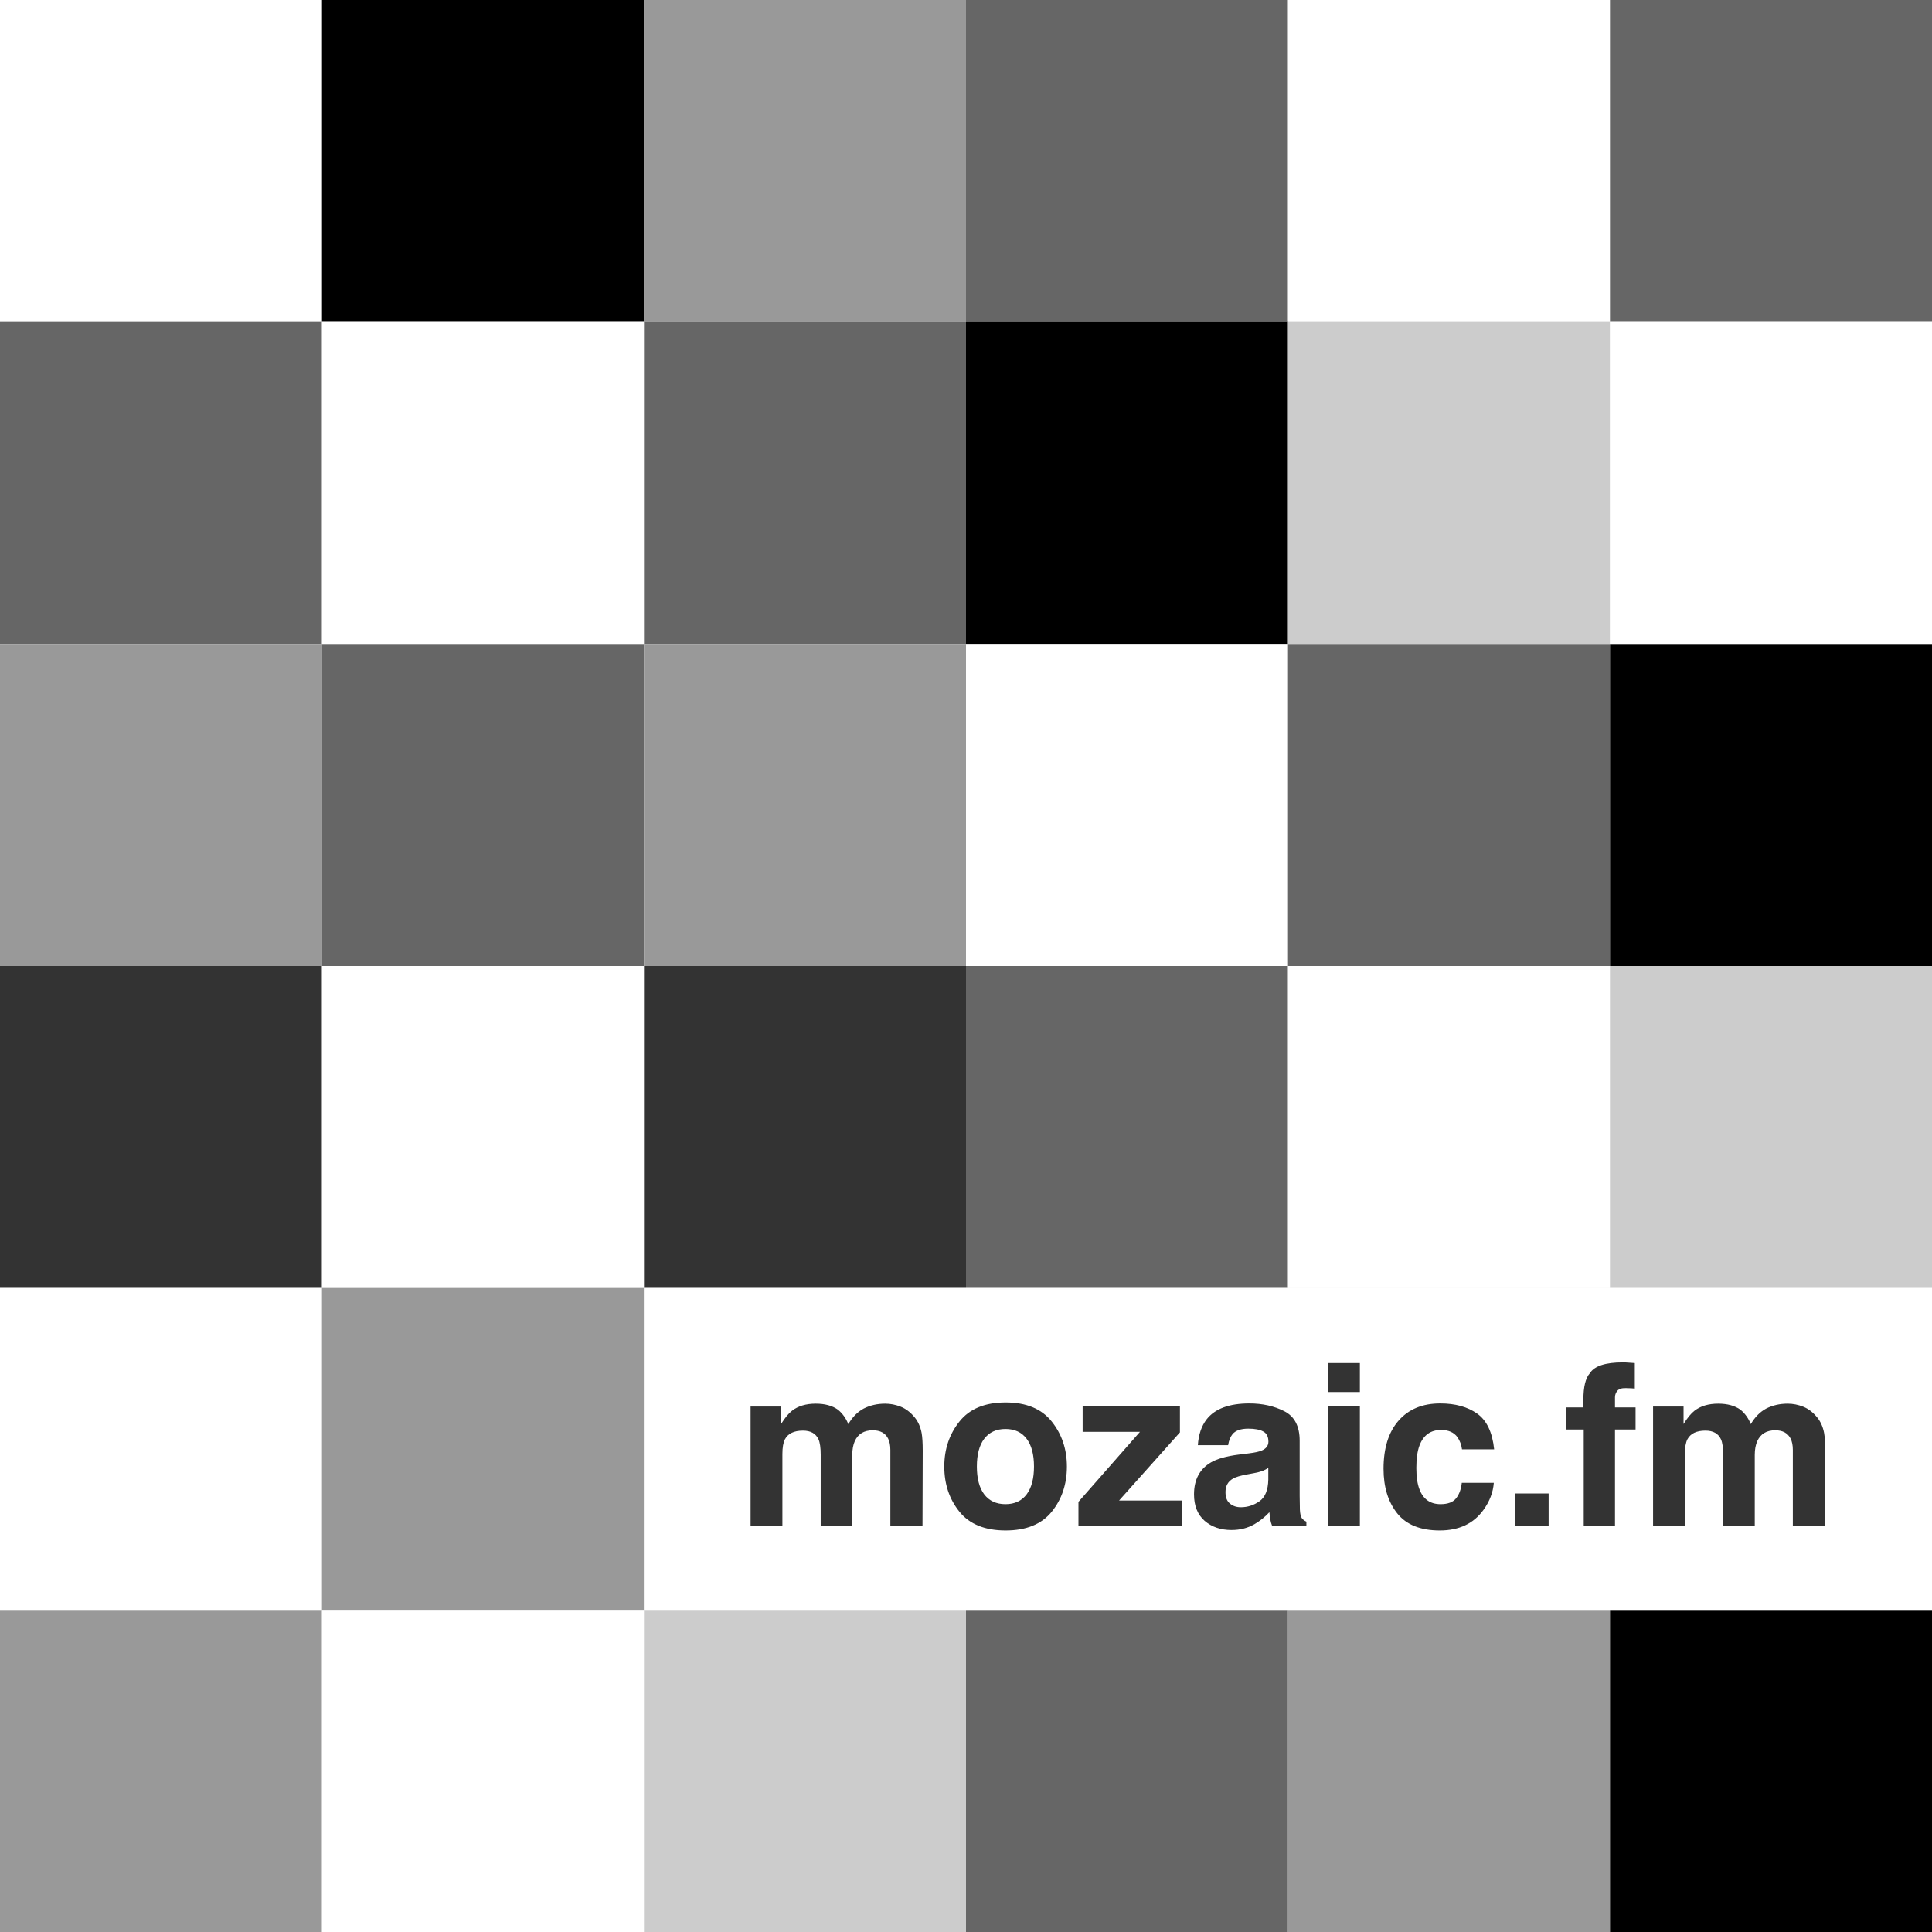
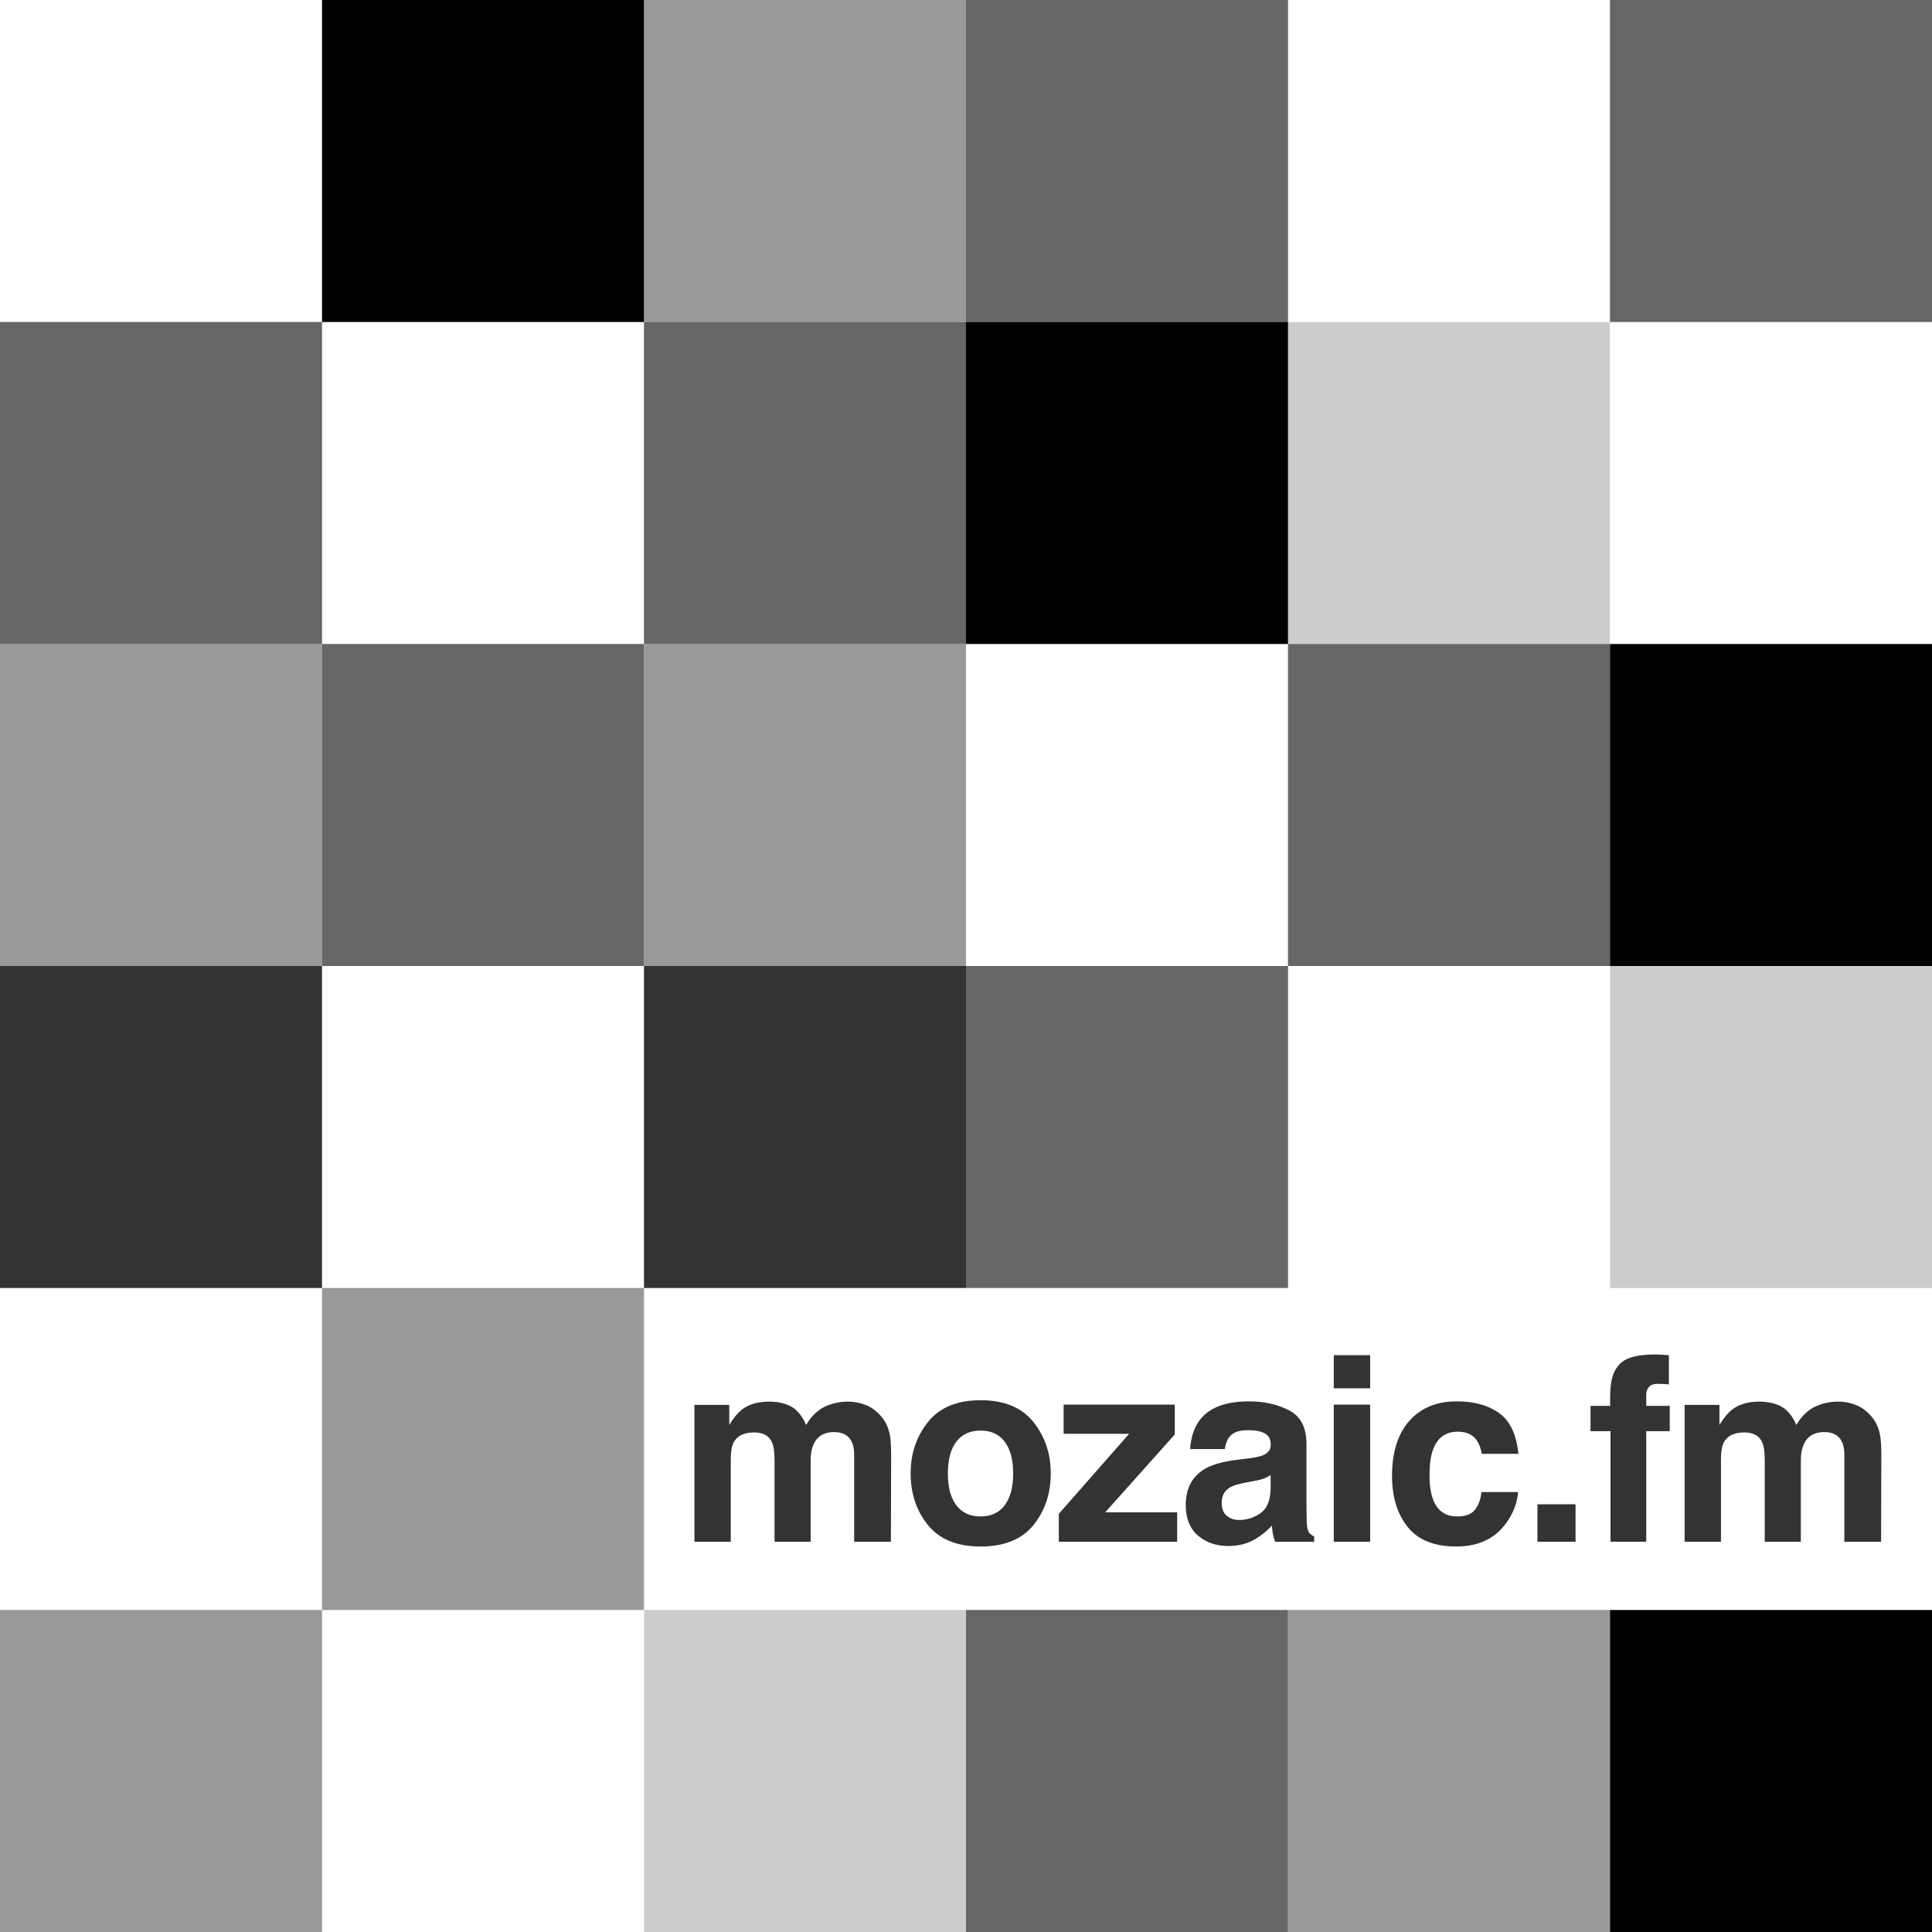
- <svg xmlns="http://www.w3.org/2000/svg" width="600" height="600" viewBox="0 0 600 600" fill="none">
-   <rect x="0" y="0" width="100" height="100" fill="#fff" />
-   <rect x="100" y="0" width="100" height="100" fill="#000" />
-   <rect x="200" y="0" width="100" height="100" fill="#999" />
-   <rect x="300" y="0" width="100" height="100" fill="#666" />
-   <rect x="400" y="0" width="100" height="100" fill="#fff" />
-   <rect x="500" y="0" width="100" height="100" fill="#666" />
-   <rect x="0" y="100" width="100" height="100" fill="#666" />
-   <rect x="100" y="100" width="100" height="100" fill="#fff" />
-   <rect x="200" y="100" width="100" height="100" fill="#666" />
-   <rect x="300" y="100" width="100" height="100" fill="#000" />
-   <rect x="400" y="100" width="100" height="100" fill="#ccc" />
-   <rect x="500" y="100" width="100" height="100" fill="#fff" />
-   <rect x="0" y="200" width="100" height="100" fill="#999" />
-   <rect x="100" y="200" width="100" height="100" fill="#666" />
-   <rect x="200" y="200" width="100" height="100" fill="#999" />
-   <rect x="300" y="200" width="100" height="100" fill="#fff" />
-   <rect x="400" y="200" width="100" height="100" fill="#666" />
-   <rect x="500" y="200" width="100" height="100" fill="#000" />
-   <rect x="0" y="300" width="100" height="100" fill="#333" />
-   <rect x="100" y="300" width="100" height="100" fill="#fff" />
-   <rect x="200" y="300" width="100" height="100" fill="#333" />
-   <rect x="300" y="300" width="100" height="100" fill="#666" />
-   <rect x="400" y="300" width="100" height="100" fill="#fff" />
-   <rect x="500" y="300" width="100" height="100" fill="#ccc" />
-   <rect x="0" y="400" width="100" height="100" fill="#fff" />
-   <rect x="100" y="400" width="100" height="100" fill="#999" />
-   <rect x="200" y="400" width="400" height="100" fill="#fff" />
-   <path fill="#333" d="M254.189 446.998C253.369 445.198 251.763 444.298 249.37 444.298C246.59 444.298 244.722 445.198 243.765 446.998C243.241 448.023 242.979 449.55 242.979 451.578V474H233.101V436.812H242.568V442.247C243.776 440.31 244.915 438.932 245.986 438.111C247.878 436.653 250.327 435.924 253.335 435.924C256.183 435.924 258.485 436.55 260.239 437.804C261.652 438.966 262.723 440.458 263.452 442.281C264.728 440.094 266.312 438.487 268.203 437.462C270.208 436.437 272.441 435.924 274.902 435.924C276.543 435.924 278.161 436.243 279.756 436.881C281.351 437.519 282.798 438.635 284.097 440.23C285.145 441.529 285.851 443.124 286.216 445.016C286.444 446.269 286.558 448.103 286.558 450.519L286.489 474H276.509V450.279C276.509 448.867 276.281 447.704 275.825 446.793C274.959 445.061 273.364 444.195 271.04 444.195C268.351 444.195 266.494 445.312 265.469 447.545C264.945 448.73 264.683 450.154 264.683 451.817V474H254.873V451.817C254.873 449.607 254.645 448.001 254.189 446.998ZM326.616 441.461C329.761 445.403 331.333 450.063 331.333 455.44C331.333 460.909 329.761 465.592 326.616 469.488C323.472 473.362 318.698 475.299 312.295 475.299C305.892 475.299 301.118 473.362 297.974 469.488C294.829 465.592 293.257 460.909 293.257 455.44C293.257 450.063 294.829 445.403 297.974 441.461C301.118 437.519 305.892 435.548 312.295 435.548C318.698 435.548 323.472 437.519 326.616 441.461ZM312.261 443.785C309.412 443.785 307.214 444.799 305.664 446.827C304.137 448.832 303.374 451.703 303.374 455.44C303.374 459.177 304.137 462.06 305.664 464.088C307.214 466.116 309.412 467.13 312.261 467.13C315.109 467.13 317.297 466.116 318.823 464.088C320.35 462.06 321.113 459.177 321.113 455.44C321.113 451.703 320.35 448.832 318.823 446.827C317.297 444.799 315.109 443.785 312.261 443.785ZM367.085 474H334.922V466.412L354.028 444.674H336.221V436.744H366.436V444.845L347.534 466.002H367.085V474ZM374.741 440.777C377.316 437.496 381.737 435.855 388.003 435.855C392.082 435.855 395.705 436.664 398.872 438.282C402.039 439.9 403.623 442.953 403.623 447.442V464.532C403.623 465.717 403.646 467.153 403.691 468.839C403.76 470.115 403.953 470.981 404.272 471.437C404.591 471.892 405.07 472.268 405.708 472.564V474H395.112C394.816 473.248 394.611 472.542 394.497 471.881C394.383 471.22 394.292 470.468 394.224 469.625C392.879 471.083 391.33 472.325 389.575 473.351C387.479 474.558 385.109 475.162 382.466 475.162C379.093 475.162 376.302 474.205 374.092 472.291C371.904 470.354 370.811 467.62 370.811 464.088C370.811 459.508 372.576 456.192 376.108 454.142C378.045 453.025 380.894 452.228 384.653 451.749L387.969 451.339C389.769 451.111 391.056 450.826 391.831 450.484C393.221 449.892 393.916 448.969 393.916 447.716C393.916 446.189 393.381 445.141 392.31 444.571C391.261 443.979 389.712 443.683 387.661 443.683C385.36 443.683 383.73 444.252 382.773 445.392C382.09 446.235 381.634 447.374 381.406 448.81H372.007C372.212 445.551 373.123 442.874 374.741 440.777ZM381.987 466.959C382.899 467.711 384.015 468.087 385.337 468.087C387.433 468.087 389.359 467.472 391.113 466.241C392.891 465.011 393.813 462.766 393.882 459.508V455.885C393.267 456.272 392.64 456.591 392.002 456.842C391.387 457.07 390.532 457.286 389.438 457.491L387.251 457.901C385.2 458.266 383.73 458.71 382.842 459.234C381.338 460.123 380.586 461.502 380.586 463.37C380.586 465.034 381.053 466.23 381.987 466.959ZM422.319 436.744V474H412.441V436.744H422.319ZM422.319 423.312V432.301H412.441V423.312H422.319ZM464.019 450.108H454.038C453.856 448.718 453.389 447.465 452.637 446.349C451.543 444.845 449.845 444.093 447.544 444.093C444.263 444.093 442.018 445.722 440.811 448.98C440.173 450.712 439.854 453.014 439.854 455.885C439.854 458.619 440.173 460.818 440.811 462.481C441.973 465.58 444.16 467.13 447.373 467.13C449.652 467.13 451.27 466.515 452.227 465.284C453.184 464.054 453.765 462.459 453.97 460.499H463.916C463.688 463.461 462.617 466.264 460.703 468.907C457.65 473.168 453.127 475.299 447.134 475.299C441.141 475.299 436.732 473.521 433.906 469.967C431.081 466.412 429.668 461.798 429.668 456.124C429.668 449.721 431.229 444.742 434.351 441.188C437.472 437.633 441.779 435.855 447.271 435.855C451.942 435.855 455.758 436.904 458.721 439C461.706 441.096 463.472 444.799 464.019 450.108ZM470.581 463.814H480.938V474H470.581V463.814ZM507.7 423.312V431.241C507.153 431.173 506.23 431.127 504.932 431.104C503.656 431.059 502.767 431.344 502.266 431.959C501.787 432.551 501.548 433.212 501.548 433.941V437.086H507.939V443.956H501.548V474H491.841V443.956H486.406V437.086H491.738V434.693C491.738 430.706 492.41 427.96 493.755 426.456C495.168 424.223 498.574 423.106 503.975 423.106C504.59 423.106 505.148 423.129 505.649 423.175C506.151 423.198 506.834 423.243 507.7 423.312ZM534.463 446.998C533.643 445.198 532.036 444.298 529.644 444.298C526.864 444.298 524.995 445.198 524.038 446.998C523.514 448.023 523.252 449.55 523.252 451.578V474H513.374V436.812H522.842V442.247C524.049 440.31 525.189 438.932 526.26 438.111C528.151 436.653 530.601 435.924 533.608 435.924C536.457 435.924 538.758 436.55 540.513 437.804C541.925 438.966 542.996 440.458 543.726 442.281C545.002 440.094 546.585 438.487 548.477 437.462C550.482 436.437 552.715 435.924 555.176 435.924C556.816 435.924 558.434 436.243 560.029 436.881C561.624 437.519 563.071 438.635 564.37 440.23C565.418 441.529 566.125 443.124 566.489 445.016C566.717 446.269 566.831 448.103 566.831 450.519L566.763 474H556.782V450.279C556.782 448.867 556.554 447.704 556.099 446.793C555.233 445.061 553.638 444.195 551.313 444.195C548.625 444.195 546.768 445.312 545.742 447.545C545.218 448.73 544.956 450.154 544.956 451.817V474H535.146V451.817C535.146 449.607 534.919 448.001 534.463 446.998Z" />
-   <rect x="0" y="500" width="100" height="100" fill="#999" />
-   <rect x="100" y="500" width="100" height="100" fill="#fff" />
-   <rect x="200" y="500" width="100" height="100" fill="#ccc" />
-   <rect x="300" y="500" width="100" height="100" fill="#666" />
-   <rect x="400" y="500" width="100" height="100" fill="#999" />
-   <rect x="500" y="500" width="100" height="100" fill="#000" />
+ <svg xmlns="http://www.w3.org/2000/svg" width="3000" height="3000" viewBox="0 0 3000 3000" fill="none">
+   <rect x="1000" y="2000" width="2000" height="500" fill="white" />
+   <path d="M1198.8 2239.7C1194.11 2229.42 1184.93 2224.27 1171.26 2224.27C1155.37 2224.27 1144.7 2229.42 1139.23 2239.7C1136.23 2245.56 1134.73 2254.29 1134.73 2265.88V2394H1078.29V2181.5H1132.39V2212.55C1139.29 2201.49 1145.8 2193.61 1151.92 2188.92C1162.73 2180.59 1176.73 2176.42 1193.91 2176.42C1210.19 2176.42 1223.34 2180 1233.37 2187.16C1241.44 2193.8 1247.56 2202.33 1251.73 2212.75C1259.02 2200.25 1268.07 2191.07 1278.88 2185.21C1290.33 2179.35 1303.09 2176.42 1317.16 2176.42C1326.53 2176.42 1335.78 2178.24 1344.89 2181.89C1354.01 2185.54 1362.27 2191.92 1369.7 2201.03C1375.68 2208.45 1379.72 2217.57 1381.8 2228.38C1383.11 2235.54 1383.76 2246.02 1383.76 2259.82L1383.37 2394H1326.34V2258.45C1326.34 2250.38 1325.03 2243.74 1322.43 2238.53C1317.48 2228.64 1308.37 2223.69 1295.09 2223.69C1279.72 2223.69 1269.11 2230.07 1263.25 2242.83C1260.26 2249.6 1258.76 2257.74 1258.76 2267.24V2394H1202.7V2267.24C1202.7 2254.61 1201.4 2245.43 1198.8 2239.7ZM1604.66 2208.06C1622.63 2230.59 1631.62 2257.22 1631.62 2287.95C1631.62 2319.2 1622.63 2345.95 1604.66 2368.22C1586.7 2390.35 1559.42 2401.42 1522.83 2401.42C1486.24 2401.42 1458.96 2390.35 1440.99 2368.22C1423.02 2345.95 1414.04 2319.2 1414.04 2287.95C1414.04 2257.22 1423.02 2230.59 1440.99 2208.06C1458.96 2185.54 1486.24 2174.27 1522.83 2174.27C1559.42 2174.27 1586.7 2185.54 1604.66 2208.06ZM1522.63 2221.34C1506.36 2221.34 1493.79 2227.14 1484.94 2238.73C1476.21 2250.18 1471.85 2266.59 1471.85 2287.95C1471.85 2309.3 1476.21 2325.77 1484.94 2337.36C1493.79 2348.95 1506.36 2354.74 1522.63 2354.74C1538.91 2354.74 1551.41 2348.95 1560.13 2337.36C1568.86 2325.77 1573.22 2309.3 1573.22 2287.95C1573.22 2266.59 1568.86 2250.18 1560.13 2238.73C1551.41 2227.14 1538.91 2221.34 1522.63 2221.34ZM1827.91 2394H1644.12V2350.64L1753.3 2226.42H1651.55V2181.11H1824.2V2227.4L1716.2 2348.3H1827.91V2394ZM1863.66 2204.16C1878.38 2185.41 1903.64 2176.03 1939.45 2176.03C1962.75 2176.03 1983.46 2180.65 2001.55 2189.9C2019.65 2199.14 2028.7 2216.59 2028.7 2242.24V2339.9C2028.7 2346.67 2028.83 2354.87 2029.09 2364.51C2029.48 2371.8 2030.59 2376.75 2032.41 2379.35C2034.24 2381.96 2036.97 2384.1 2040.62 2385.8V2394H1980.07C1978.38 2389.7 1977.21 2385.67 1976.55 2381.89C1975.9 2378.11 1975.38 2373.82 1974.99 2369C1967.31 2377.33 1958.46 2384.43 1948.43 2390.29C1936.45 2397.19 1922.91 2400.64 1907.8 2400.64C1888.53 2400.64 1872.58 2395.17 1859.95 2384.23C1847.45 2373.17 1841.2 2357.54 1841.2 2337.36C1841.2 2311.19 1851.29 2292.24 1871.48 2280.52C1882.54 2274.14 1898.82 2269.59 1920.3 2266.85L1939.25 2264.51C1949.54 2263.21 1956.89 2261.58 1961.32 2259.62C1969.26 2256.24 1973.23 2250.97 1973.23 2243.8C1973.23 2235.08 1970.17 2229.09 1964.05 2225.84C1958.07 2222.45 1949.21 2220.76 1937.49 2220.76C1924.34 2220.76 1915.03 2224.01 1909.56 2230.52C1905.66 2235.34 1903.05 2241.85 1901.75 2250.05H1848.04C1849.21 2231.43 1854.42 2216.14 1863.66 2204.16ZM1905.07 2353.77C1910.28 2358.06 1916.66 2360.21 1924.21 2360.21C1936.19 2360.21 1947.19 2356.7 1957.22 2349.66C1967.38 2342.63 1972.65 2329.81 1973.04 2311.19V2290.48C1969.52 2292.7 1965.94 2294.52 1962.3 2295.95C1958.78 2297.26 1953.9 2298.49 1947.65 2299.66L1935.15 2302.01C1923.43 2304.09 1915.03 2306.63 1909.95 2309.62C1901.36 2314.7 1897.06 2322.58 1897.06 2333.26C1897.06 2342.76 1899.73 2349.6 1905.07 2353.77ZM2127.54 2181.11V2394H2071.09V2181.11H2127.54ZM2127.54 2104.35V2155.72H2071.09V2104.35H2127.54ZM2357.82 2257.48H2300.79C2299.75 2249.53 2297.08 2242.37 2292.78 2235.99C2286.53 2227.4 2276.83 2223.1 2263.68 2223.1C2244.93 2223.1 2232.1 2232.41 2225.2 2251.03C2221.56 2260.93 2219.73 2274.08 2219.73 2290.48C2219.73 2306.11 2221.56 2318.67 2225.2 2328.18C2231.84 2345.89 2244.34 2354.74 2262.7 2354.74C2275.72 2354.74 2284.97 2351.23 2290.44 2344.2C2295.91 2337.16 2299.23 2328.05 2300.4 2316.85H2357.23C2355.93 2333.78 2349.81 2349.79 2338.88 2364.9C2321.43 2389.25 2295.58 2401.42 2261.34 2401.42C2227.09 2401.42 2201.9 2391.27 2185.75 2370.95C2169.6 2350.64 2161.53 2324.27 2161.53 2291.85C2161.53 2255.26 2170.45 2226.81 2188.29 2206.5C2206.13 2186.19 2230.74 2176.03 2262.12 2176.03C2288.81 2176.03 2310.62 2182.02 2327.55 2194C2344.6 2205.98 2354.7 2227.14 2357.82 2257.48ZM2387.32 2335.8H2446.5V2394H2387.32V2335.8ZM2591.43 2104.35V2149.66C2588.3 2149.27 2583.03 2149.01 2575.61 2148.88C2568.32 2148.62 2563.24 2150.25 2560.38 2153.77C2557.64 2157.15 2556.27 2160.93 2556.27 2165.09V2183.06H2592.8V2222.32H2556.27V2394H2500.8V2222.32H2469.75V2183.06H2500.22V2169.39C2500.22 2146.6 2504.06 2130.91 2511.74 2122.32C2519.82 2109.56 2539.28 2103.18 2570.14 2103.18C2573.66 2103.18 2576.85 2103.31 2579.71 2103.57C2582.58 2103.7 2586.48 2103.96 2591.43 2104.35ZM2736.36 2239.7C2731.67 2229.42 2722.49 2224.27 2708.82 2224.27C2692.93 2224.27 2682.26 2229.42 2676.79 2239.7C2673.79 2245.56 2672.3 2254.29 2672.3 2265.88V2394H2615.85V2181.5H2669.95V2212.55C2676.85 2201.49 2683.36 2193.61 2689.48 2188.92C2700.29 2180.59 2714.29 2176.42 2731.48 2176.42C2747.75 2176.42 2760.9 2180 2770.93 2187.16C2779 2193.8 2785.12 2202.33 2789.29 2212.75C2796.58 2200.25 2805.63 2191.07 2816.44 2185.21C2827.9 2179.35 2840.66 2176.42 2854.72 2176.42C2864.09 2176.42 2873.34 2178.24 2882.45 2181.89C2891.57 2185.54 2899.84 2191.92 2907.26 2201.03C2913.25 2208.45 2917.28 2217.57 2919.37 2228.38C2920.67 2235.54 2921.32 2246.02 2921.32 2259.82L2920.93 2394H2863.9V2258.45C2863.9 2250.38 2862.6 2243.74 2859.99 2238.53C2855.04 2228.64 2845.93 2223.69 2832.65 2223.69C2817.28 2223.69 2806.67 2230.07 2800.81 2242.83C2797.82 2249.6 2796.32 2257.74 2796.32 2267.24V2394H2740.27V2267.24C2740.27 2254.61 2738.96 2245.43 2736.36 2239.7Z" fill="#333333" />
+   <rect x="1000" y="2500" width="500" height="500" fill="#CCCCCC" />
+   <rect x="2500" y="1500" width="500" height="500" fill="#CCCCCC" />
+   <rect x="2000" y="500" width="500" height="500" fill="#CCCCCC" />
+   <rect x="500" y="500" width="500" height="500" fill="white" />
+   <rect x="2000" y="0" width="500" height="500" fill="white" />
+   <rect x="2500" y="500" width="500" height="500" fill="white" />
+   <rect x="1500" y="1000" width="500" height="500" fill="white" />
+   <rect x="500" y="1500" width="500" height="500" fill="white" />
+   <rect y="2000" width="500" height="500" fill="white" />
+   <rect x="500" y="2500" width="500" height="500" fill="white" />
+   <rect x="2000" y="1500" width="500" height="500" fill="white" />
+   <rect y="0" width="500" height="500" fill="white" />
+   <rect x="1000" y="1000" width="500" height="500" fill="#999999" />
+   <rect x="2000" y="2500" width="500" height="500" fill="#999999" />
+   <rect x="1000" y="0" width="500" height="500" fill="#999999" />
+   <rect y="1000" width="500" height="500" fill="#999999" />
+   <rect x="500" y="2000" width="500" height="500" fill="#999999" />
+   <rect y="2500" width="500" height="500" fill="#999999" />
+   <path d="M1500 1500H2000V2000H1500V1500Z" fill="#666666" />
+   <path d="M2500 0H3000V500H2500V0Z" fill="#666666" />
+   <path d="M1000 500H1500V1000H1000V500Z" fill="#666666" />
+   <path d="M1500 2500H2000V3000H1500V2500Z" fill="#666666" />
+   <path d="M2000 1000H2500V1500H2000V1000Z" fill="#666666" />
+   <path d="M500 1000H1000V1500H500V1000Z" fill="#666666" />
+   <path d="M0 500H500V1000H0V500Z" fill="#666666" />
+   <path d="M1500 0H2000V500H1500V0Z" fill="#666666" />
+   <rect x="1000" y="1500" width="500" height="500" fill="#333333" />
+   <rect y="1500" width="500" height="500" fill="#333333" />
+   <rect x="2500" y="2500" width="500" height="500" fill="black" />
+   <rect x="2500" y="1000" width="500" height="500" fill="black" />
+   <rect x="1500" y="500" width="500" height="500" fill="black" />
+   <rect x="500" y="0" width="500" height="500" fill="black" />
</svg>
